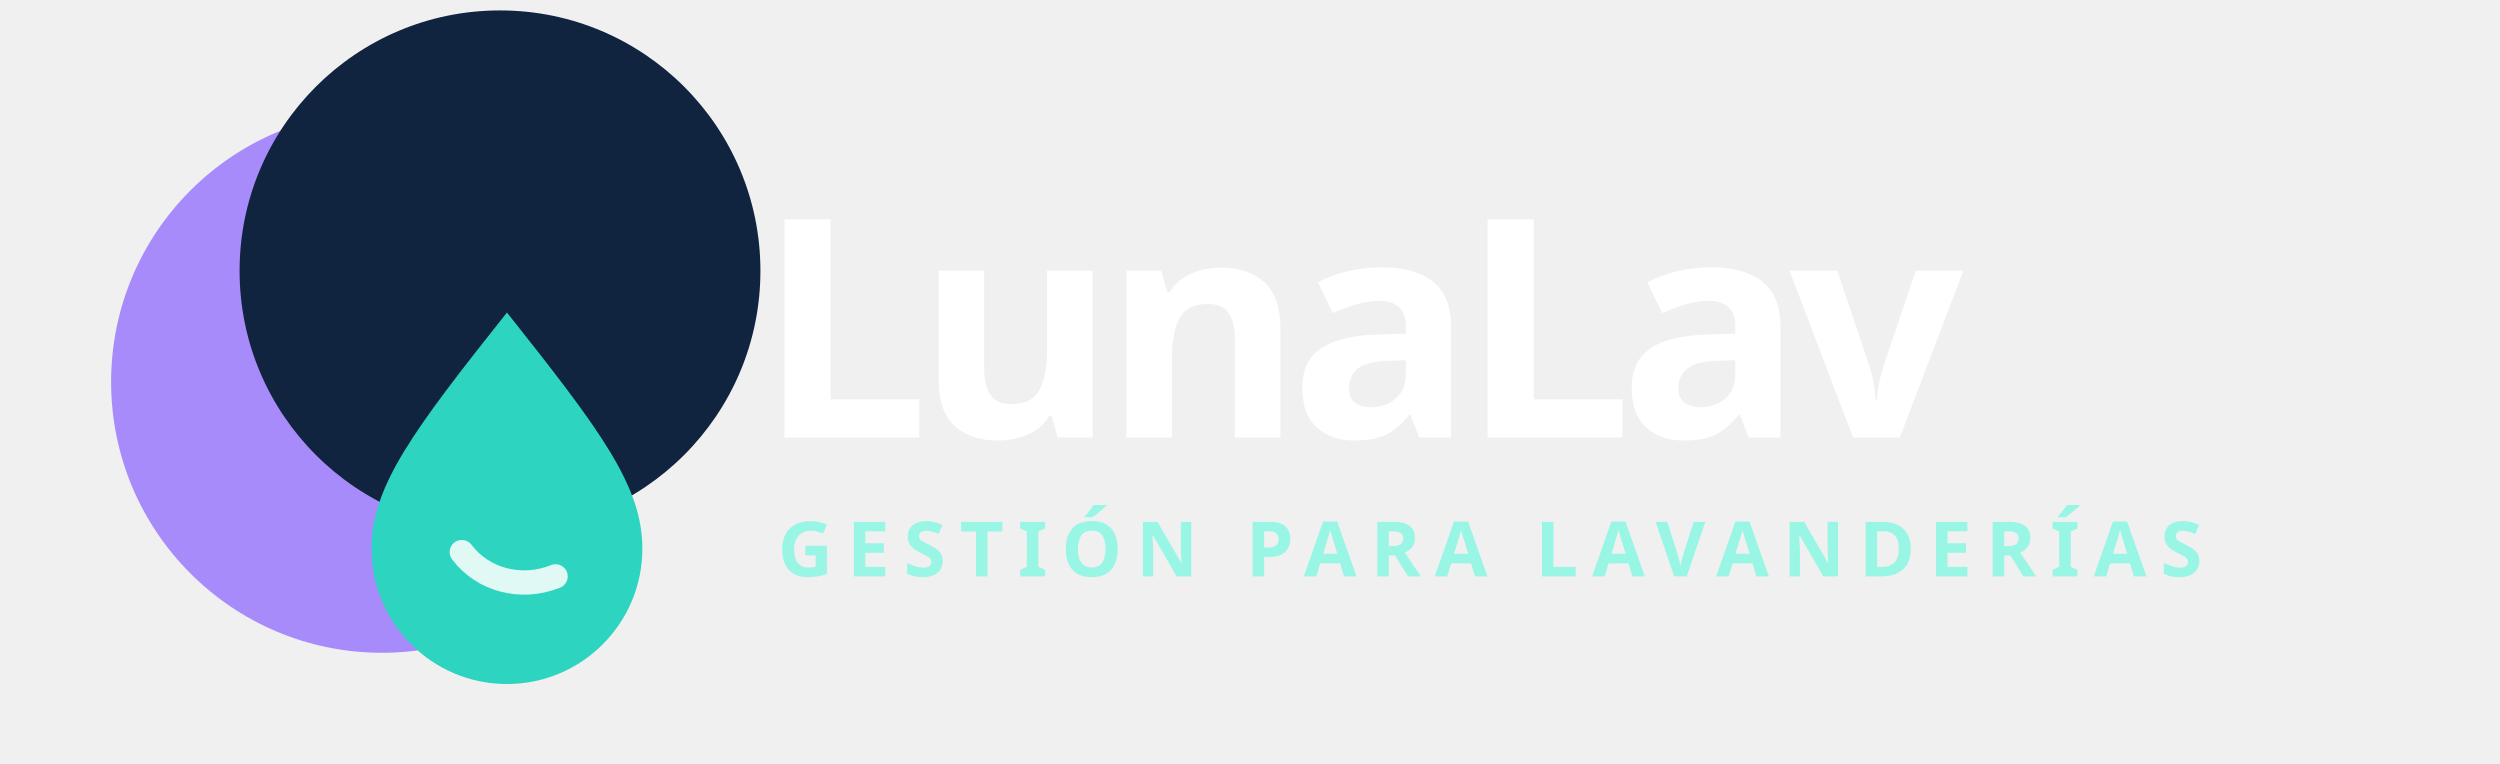
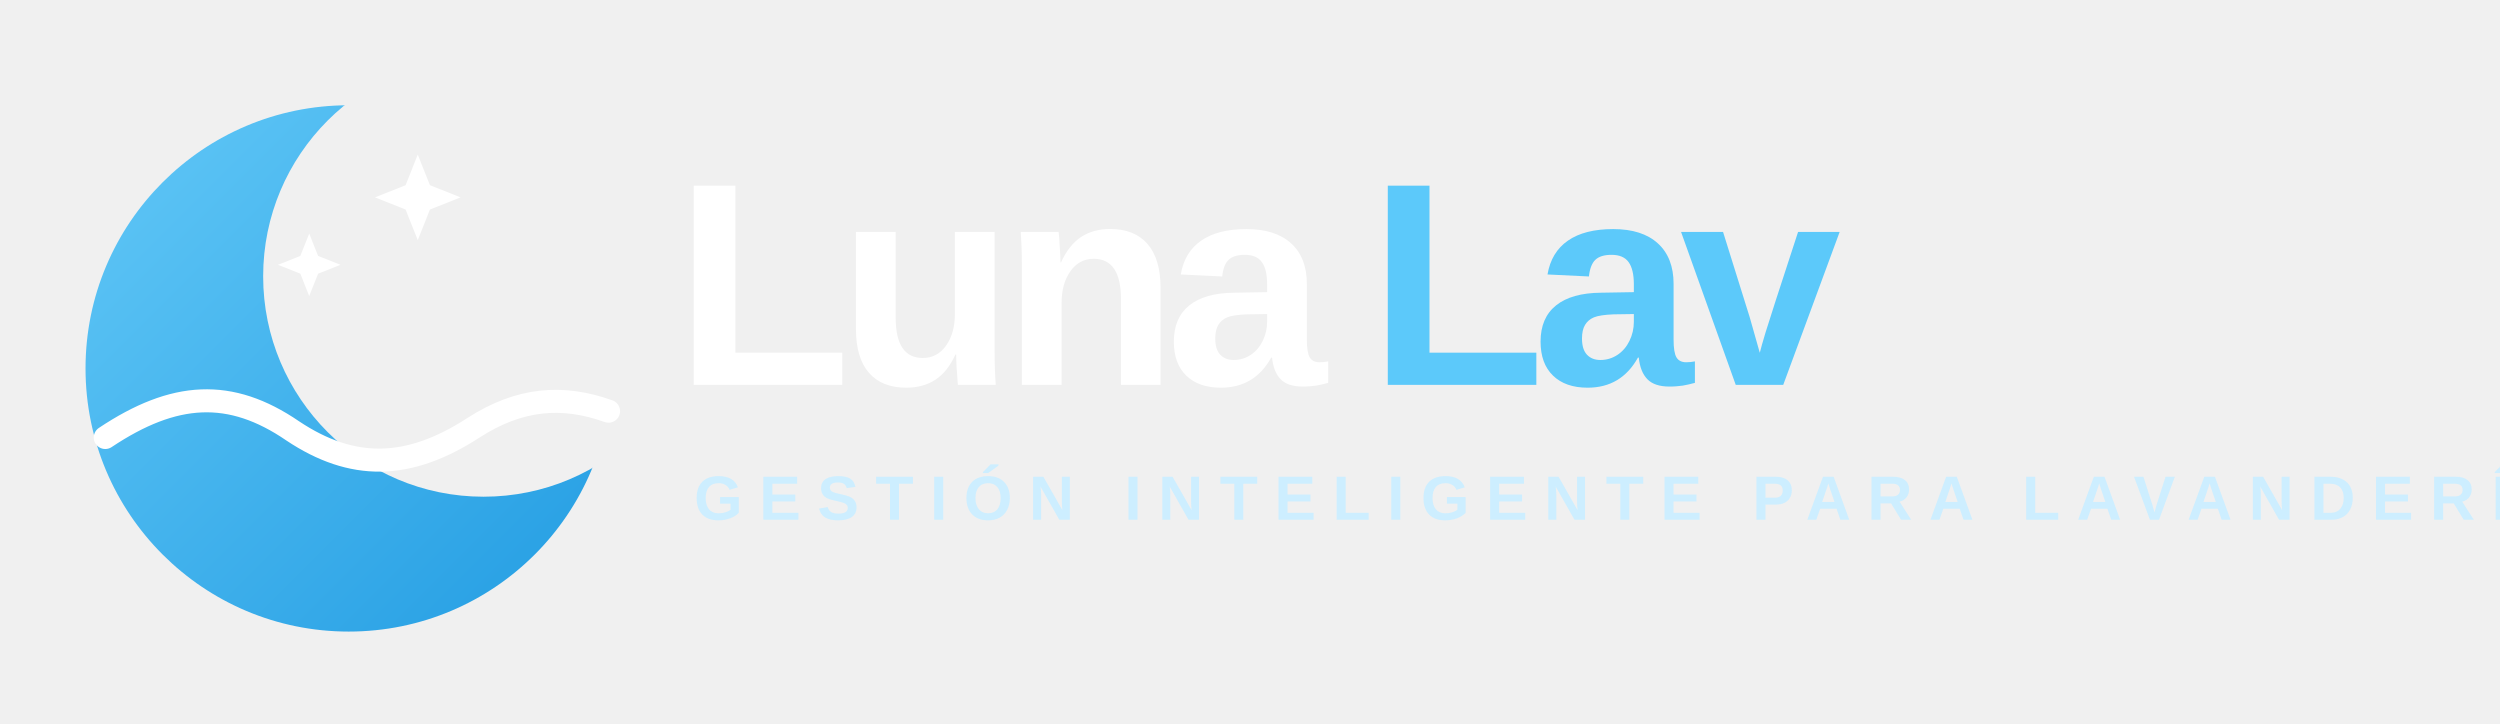
- <svg xmlns="http://www.w3.org/2000/svg" viewBox="0 0 720 220" role="img" aria-labelledby="title">
-   <g transform="translate(18 18)">
-     <circle cx="92" cy="92" r="78" fill="#a78bfa" />
-     <circle cx="126" cy="60" r="75" fill="#10233f" />
-     <path d="M128 72c-27 34-39 50-39 68a39 39 0 0 0 78 0c0-18-12-34-39-68Z" fill="#2dd4bf" />
-     <path d="M115 141c6 8 17 11 27 7" fill="none" stroke="#fff" stroke-width="7" stroke-linecap="round" opacity=".85" />
+ <svg xmlns="http://www.w3.org/2000/svg" viewBox="0 0 760 220" role="img" aria-labelledby="title">
+   <defs>
+     <linearGradient id="sky" x1="0" y1="0" x2="1" y2="1">
+       <stop stop-color="#62c8f7" />
+       <stop offset="1" stop-color="#229ce2" />
+     </linearGradient>
+     <mask id="crescent">
+       <rect width="220" height="220" fill="#fff" />
+       <circle cx="135" cy="74" r="67" fill="#000" />
+     </mask>
+   </defs>
+   <g transform="translate(12 10)">
+     <circle cx="94" cy="102" r="80" fill="url(#sky)" mask="url(#crescent)" />
+     <path d="M20 123c21-14 38-15 57-2 18 12 35 12 55-1 14-9 27-10 41-5" fill="none" stroke="#fff" stroke-width="7" stroke-linecap="round" />
+     <path d="M115 37l3.7 9.3 9.3 3.7-9.3 3.7-3.7 9.3-3.7-9.3-9.3-3.7 9.3-3.7Z" fill="#fff" />
+     <path d="M82 61l2.7 6.8 6.8 2.7-6.8 2.7-2.7 6.8-2.7-6.8-6.8-2.7 6.8-2.7Z" fill="#fff" />
  </g>
-   <text x="218" y="126" font-family="Montserrat,Segoe UI,sans-serif" font-size="88" font-weight="800" letter-spacing="-4" fill="#fff">LunaLav</text>
-   <text x="224" y="166" font-family="Montserrat,Segoe UI,sans-serif" font-size="22" font-weight="600" letter-spacing="4" fill="#99f6e4">GESTIÓN PARA LAVANDERÍAS</text>
+   <text x="205" y="117" font-family="Montserrat,Segoe UI,Arial,sans-serif" font-size="88" font-weight="800" letter-spacing="-4" fill="#fff">Luna</text>
+   <text x="416" y="117" font-family="Montserrat,Segoe UI,Arial,sans-serif" font-size="88" font-weight="800" letter-spacing="-4" fill="#5cc9fa">Lav</text>
+   <text x="211" y="158" font-family="Montserrat,Segoe UI,Arial,sans-serif" font-size="19" font-weight="700" letter-spacing="5" fill="#cdeeff">GESTIÓN INTELIGENTE PARA LAVANDERÍAS</text>
</svg>
